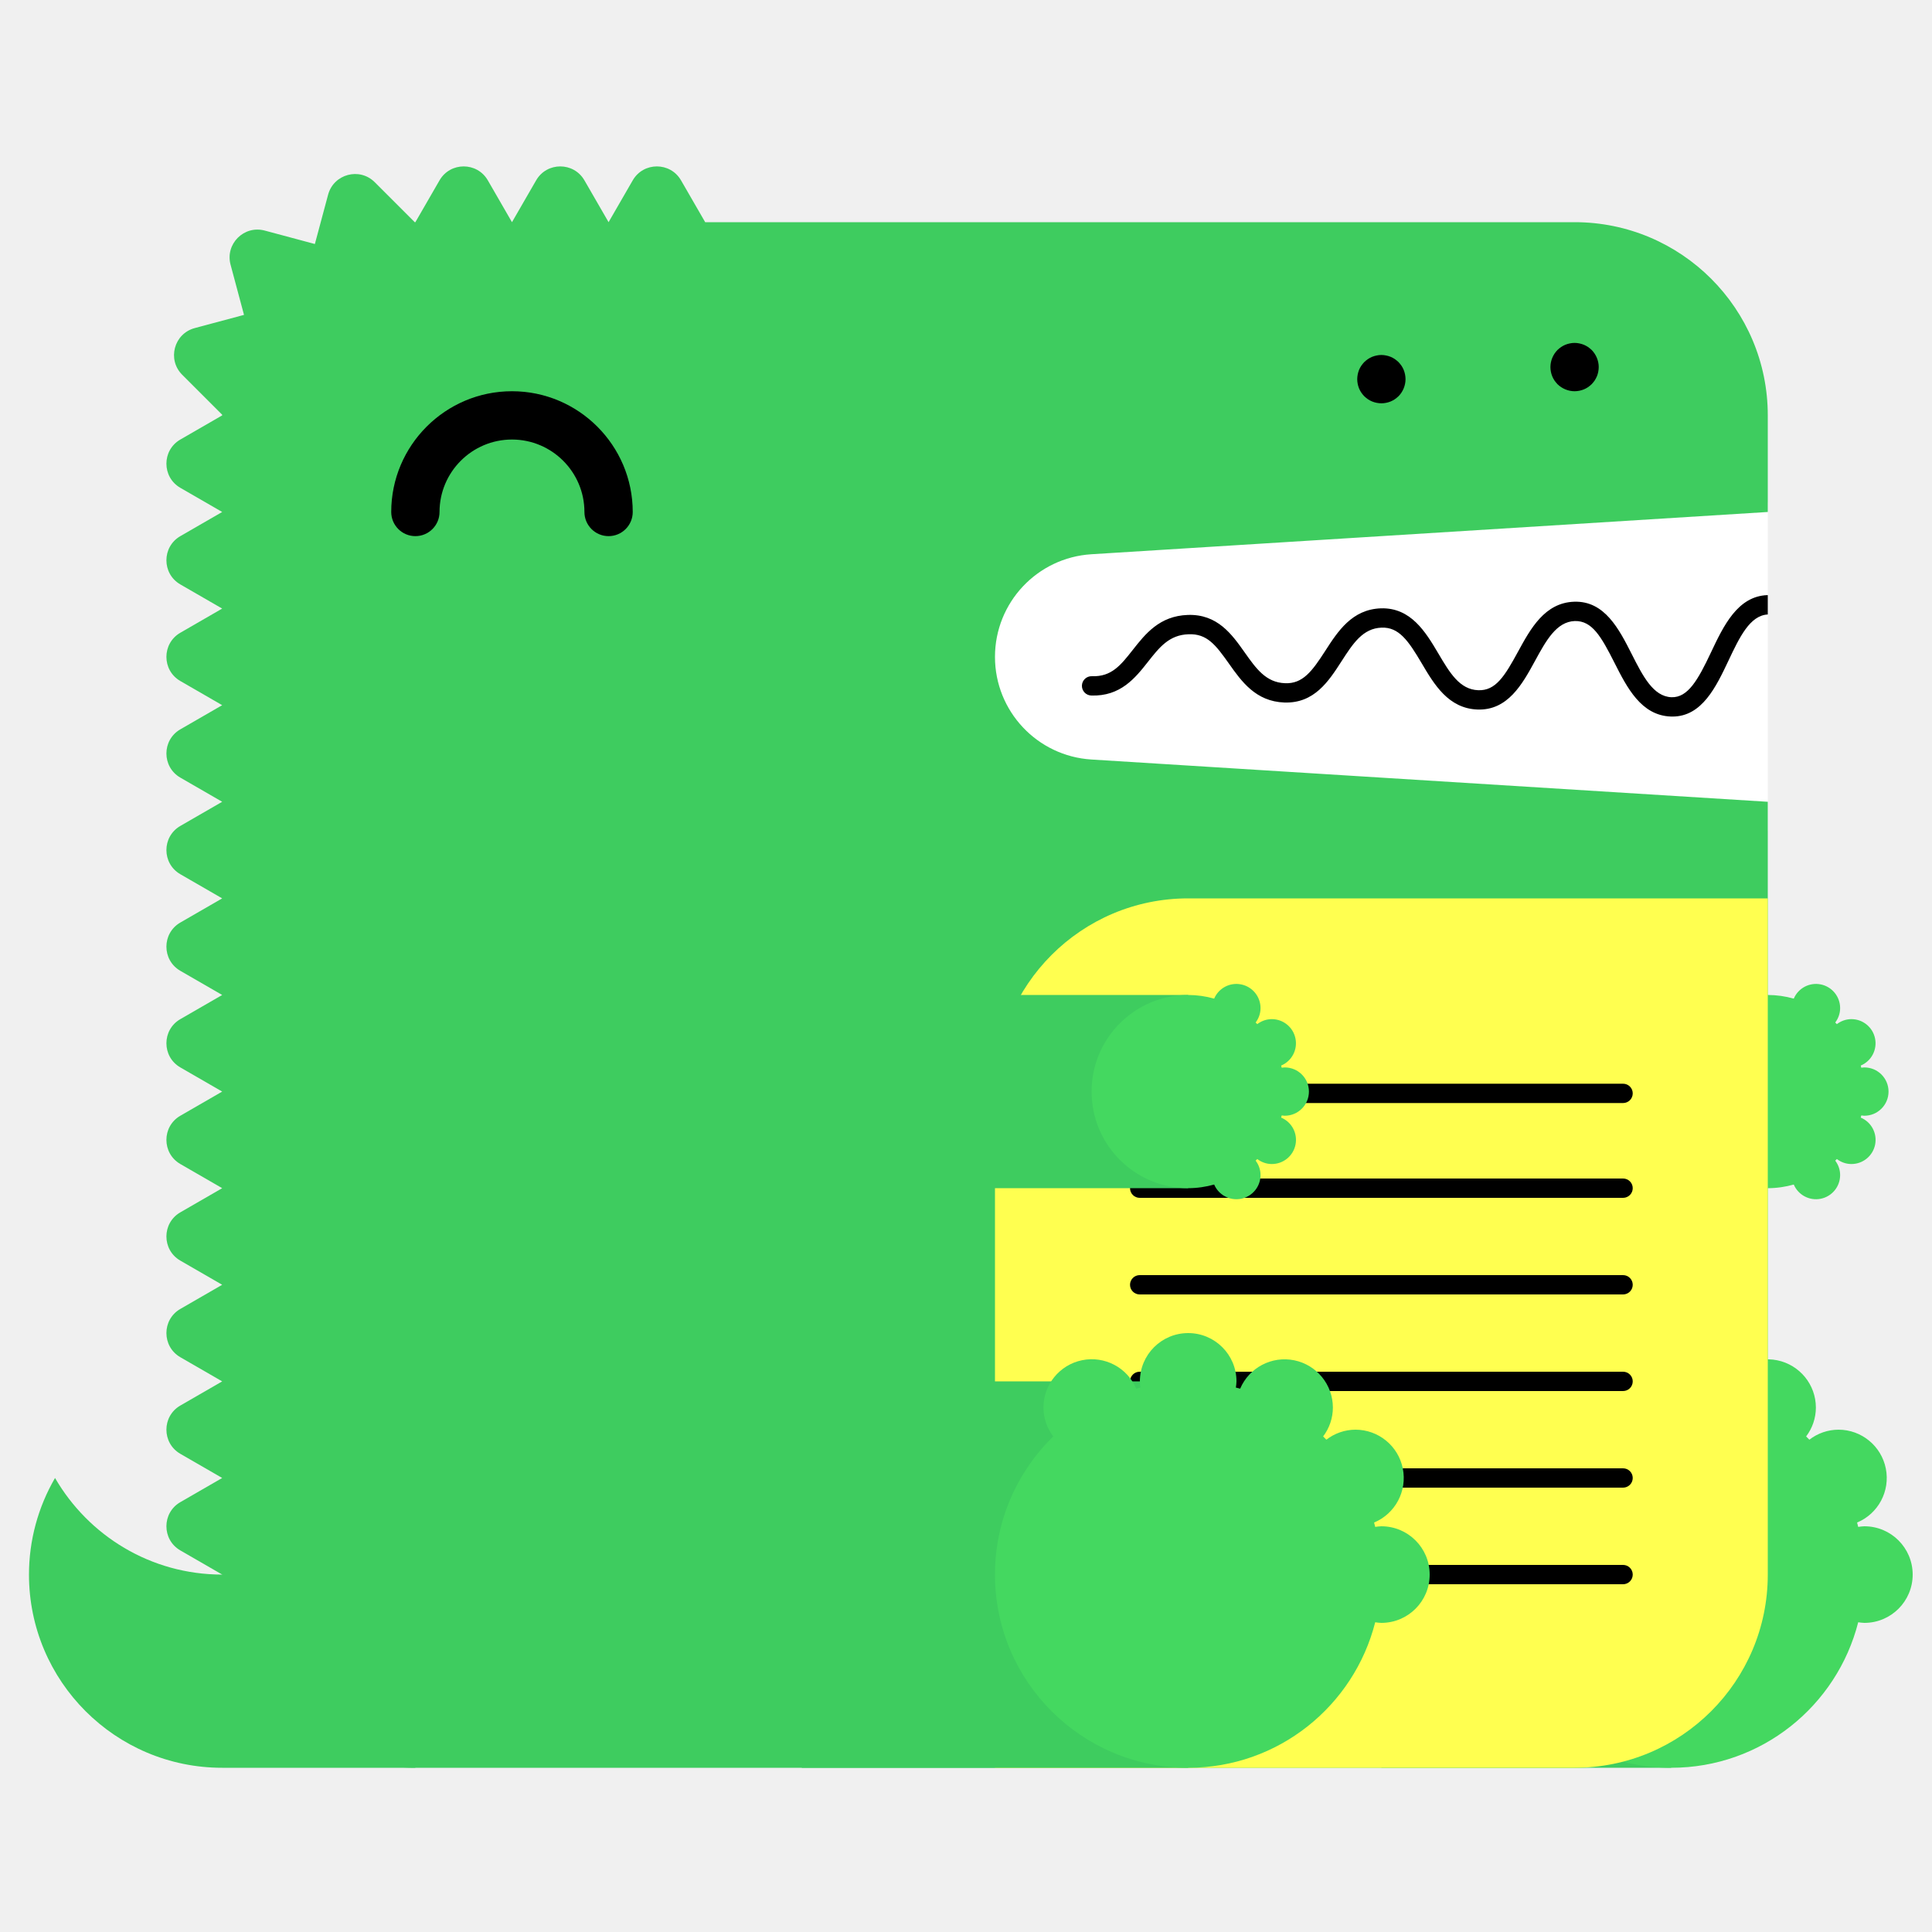
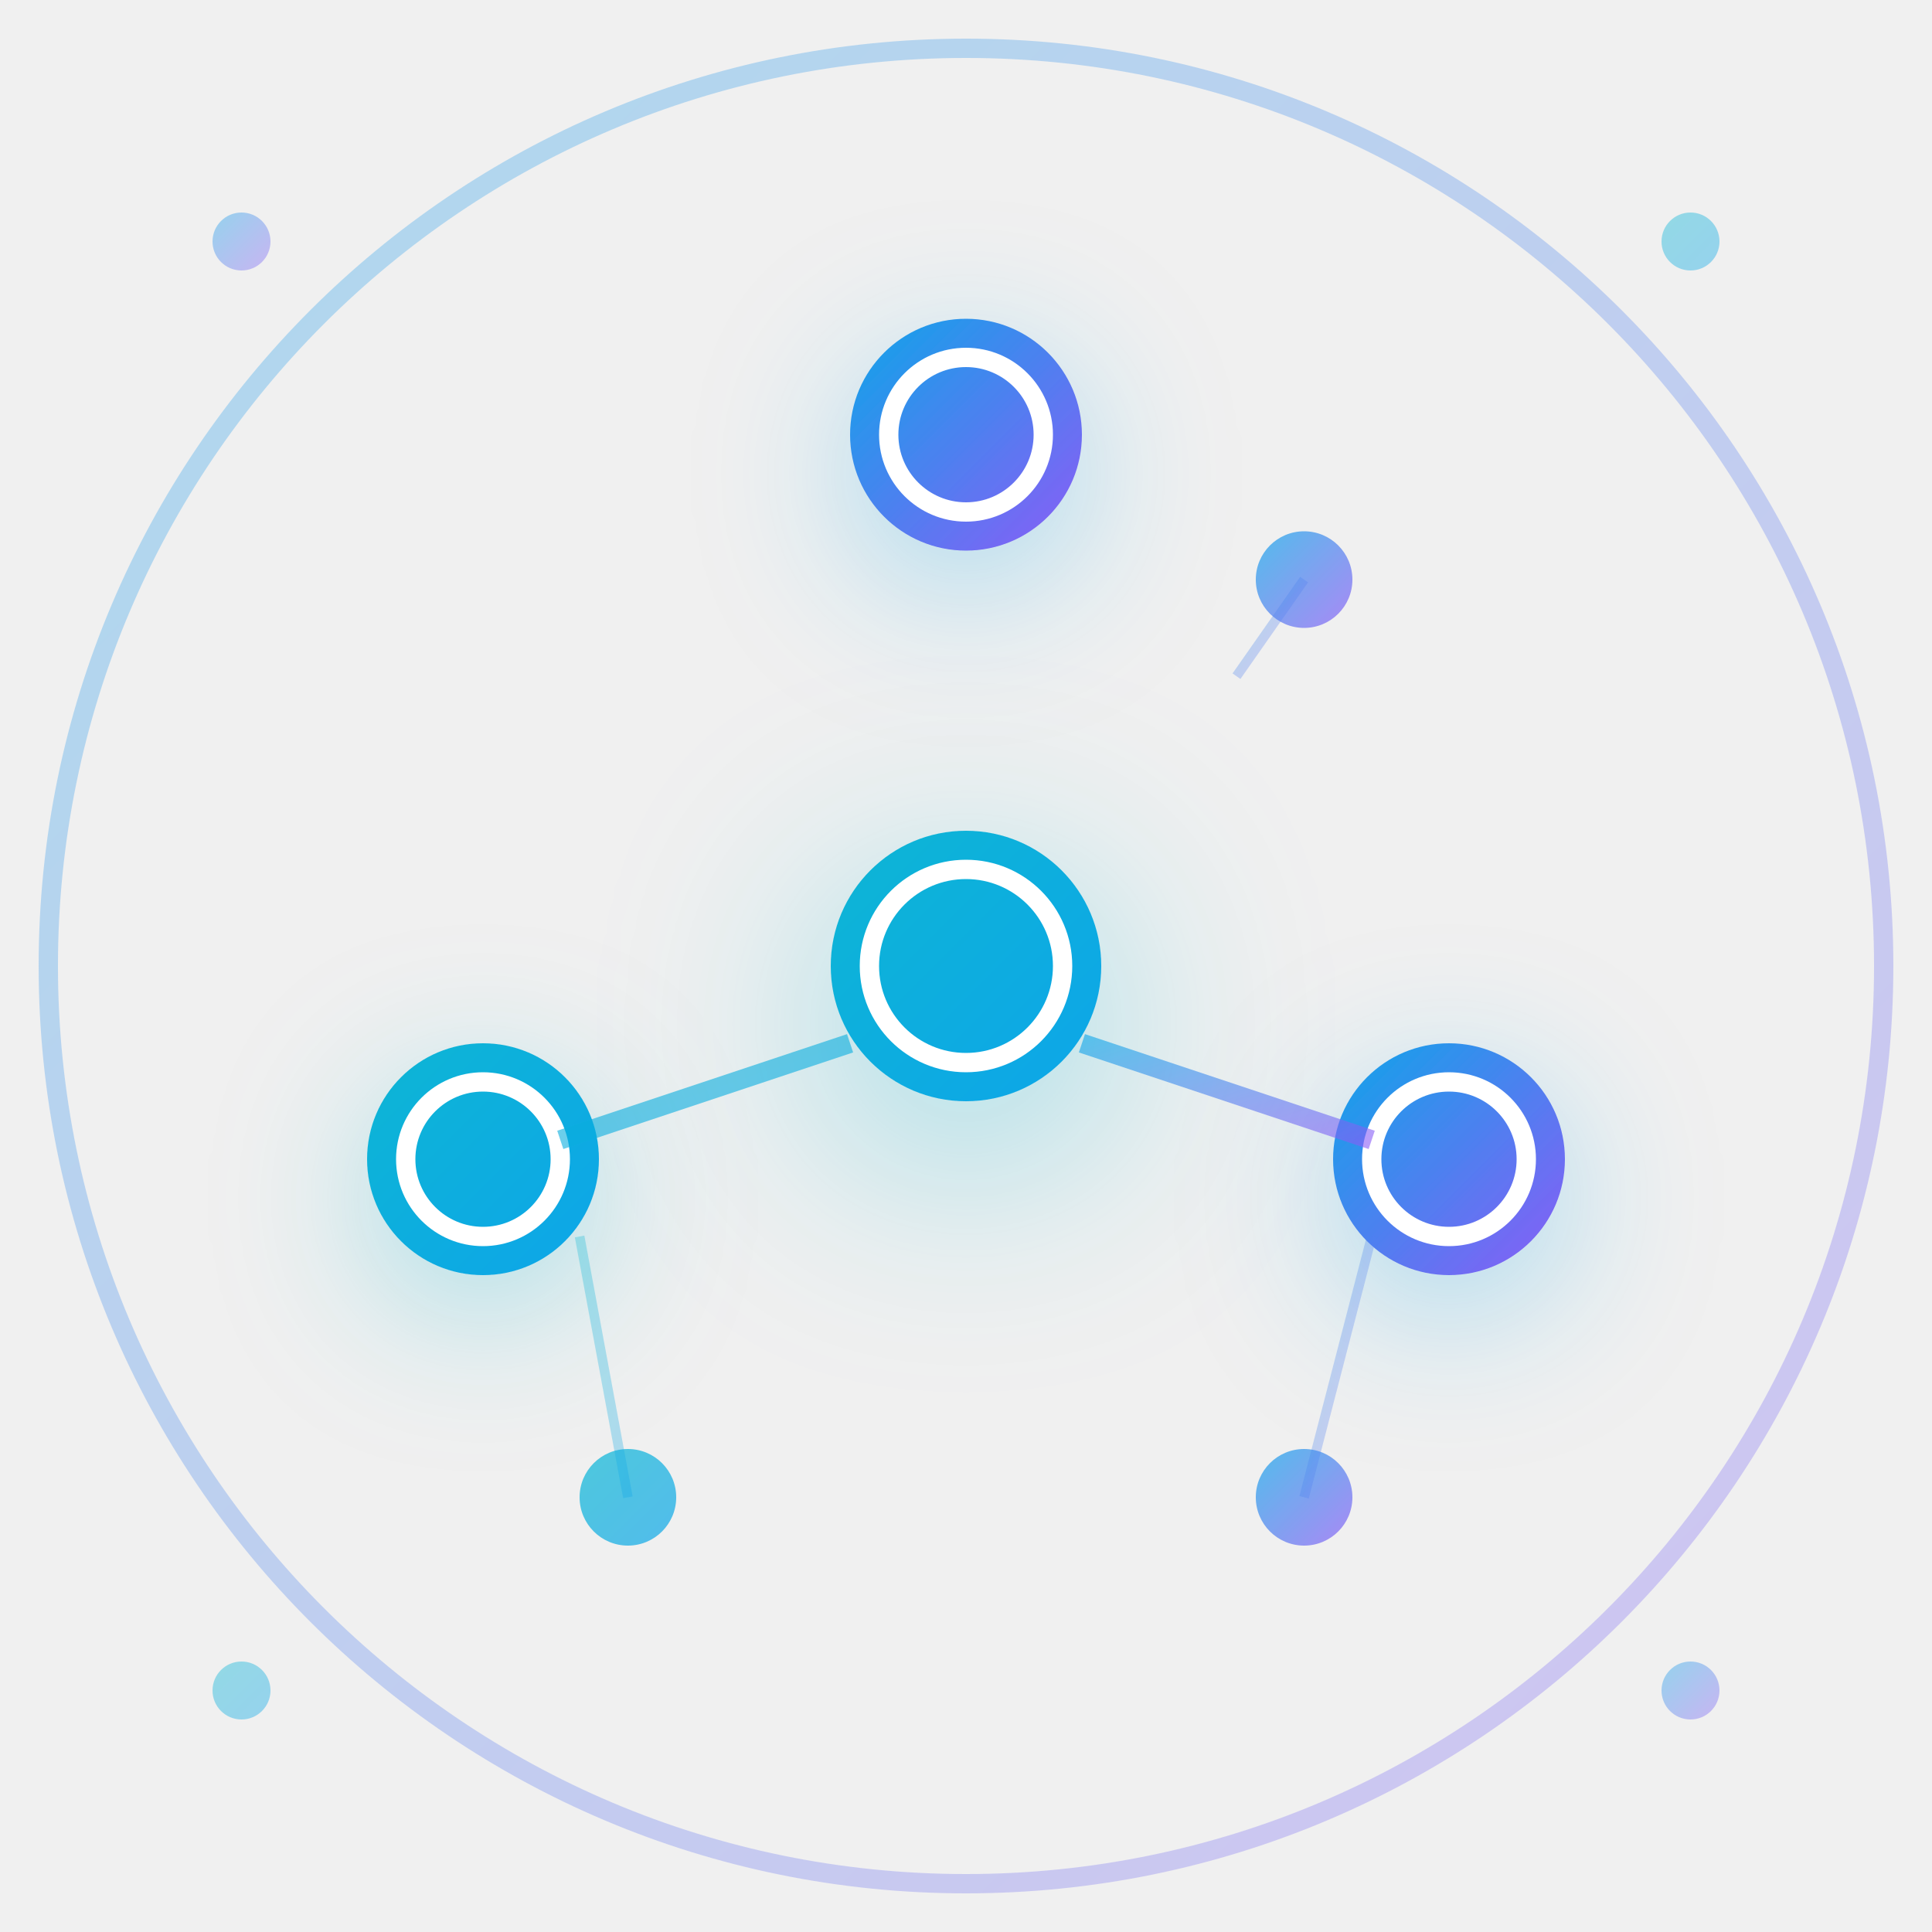
<svg xmlns="http://www.w3.org/2000/svg" width="200" height="200" viewBox="0 0 200 200">
-   <g fill="none" fill-rule="evenodd">
-     <path fill="#FFF" d="M99 52h84v34H99z" />
-     <path d="M23 163c-7.398 0-13.843-4.027-17.303-10A19.886 19.886 0 0 0 3 163c0 11.046 8.954 20 20 20h20v-20H23z" fill="#3ECC5F" />
-     <path d="M112.98 57.376L183 53V43c0-11.046-8.954-20-20-20H73l-2.5-4.33c-1.112-1.925-3.889-1.925-5 0L63 23l-2.5-4.33c-1.111-1.925-3.889-1.925-5 0L53 23l-2.5-4.33c-1.111-1.925-3.889-1.925-5 0L43 23c-.022 0-.042.003-.065.003l-4.142-4.141c-1.57-1.571-4.252-.853-4.828 1.294l-1.369 5.104-5.192-1.392c-2.148-.575-4.111 1.389-3.535 3.536l1.39 5.193-5.102 1.367c-2.148.576-2.867 3.259-1.296 4.83l4.142 4.142c0 .021-.003.042-.003.064l-4.33 2.5c-1.925 1.111-1.925 3.889 0 5L23 53l-4.33 2.5c-1.925 1.111-1.925 3.889 0 5L23 63l-4.33 2.5c-1.925 1.111-1.925 3.889 0 5L23 73l-4.33 2.5c-1.925 1.111-1.925 3.889 0 5L23 83l-4.33 2.5c-1.925 1.111-1.925 3.889 0 5L23 93l-4.33 2.5c-1.925 1.111-1.925 3.889 0 5L23 103l-4.33 2.5c-1.925 1.111-1.925 3.889 0 5L23 113l-4.33 2.5c-1.925 1.111-1.925 3.889 0 5L23 123l-4.33 2.5c-1.925 1.111-1.925 3.889 0 5L23 133l-4.33 2.5c-1.925 1.111-1.925 3.889 0 5L23 143l-4.33 2.5c-1.925 1.111-1.925 3.889 0 5L23 153l-4.33 2.5c-1.925 1.111-1.925 3.889 0 5L23 163c0 11.046 8.954 20 20 20h120c11.046 0 20-8.954 20-20V83l-70.02-4.376A10.645 10.645 0 0 1 103 68c0-5.621 4.37-10.273 9.98-10.624" fill="#3ECC5F" />
-     <path fill="#3ECC5F" d="M143 183h30v-40h-30z" />
-     <path d="M193 158c-.219 0-.428.037-.639.064-.038-.15-.074-.301-.116-.451A5 5 0 0 0 190.32 148a4.96 4.96 0 0 0-3.016 1.036 26.531 26.531 0 0 0-.335-.336 4.955 4.955 0 0 0 1.011-2.987 5 5 0 0 0-9.599-1.959c-.148-.042-.297-.077-.445-.115.027-.211.064-.42.064-.639a5 5 0 0 0-5-5 5 5 0 0 0-5 5c0 .219.037.428.064.639-.148.038-.297.073-.445.115a4.998 4.998 0 0 0-9.599 1.959c0 1.125.384 2.151 1.011 2.987-3.717 3.632-6.031 8.693-6.031 14.3 0 11.046 8.954 20 20 20 9.339 0 17.16-6.41 19.361-15.064.211.027.42.064.639.064a5 5 0 0 0 5-5 5 5 0 0 0-5-5" fill="#44D860" />
-     <path fill="#3ECC5F" d="M153 123h30v-20h-30z" />
-     <path d="M193 115.5a2.5 2.5 0 1 0 0-5c-.109 0-.214.019-.319.032-.02-.075-.037-.15-.058-.225a2.501 2.501 0 0 0-.963-4.807c-.569 0-1.088.197-1.508.518a6.653 6.653 0 0 0-.168-.168c.314-.417.506-.931.506-1.494a2.5 2.5 0 0 0-4.8-.979A9.987 9.987 0 0 0 183 103c-5.522 0-10 4.478-10 10s4.478 10 10 10c.934 0 1.833-.138 2.69-.377a2.5 2.5 0 0 0 4.8-.979c0-.563-.192-1.077-.506-1.494.057-.055.113-.111.168-.168.42.321.939.518 1.508.518a2.5 2.5 0 0 0 .963-4.807c.021-.074.038-.15.058-.225.105.013.21.032.319.032" fill="#44D860" />
-     <path d="M63 55.5a2.5 2.5 0 0 1-2.5-2.5c0-4.136-3.364-7.5-7.5-7.5s-7.5 3.364-7.5 7.5a2.5 2.5 0 1 1-5 0c0-6.893 5.607-12.5 12.5-12.5S65.5 46.107 65.5 53a2.5 2.5 0 0 1-2.5 2.5" fill="#000" />
-     <path d="M103 183h60c11.046 0 20-8.954 20-20V93h-60c-11.046 0-20 8.954-20 20v70z" fill="#FFFF50" />
-     <path d="M168.02 124h-50.04a1 1 0 1 1 0-2h50.04a1 1 0 1 1 0 2m0 20h-50.04a1 1 0 1 1 0-2h50.04a1 1 0 1 1 0 2m0 20h-50.04a1 1 0 1 1 0-2h50.04a1 1 0 1 1 0 2m0-49.814h-50.04a1 1 0 1 1 0-2h50.04a1 1 0 1 1 0 2m0 19.814h-50.04a1 1 0 1 1 0-2h50.04a1 1 0 1 1 0 2m0 20h-50.04a1 1 0 1 1 0-2h50.04a1 1 0 1 1 0 2M183 61.611c-.012 0-.022-.006-.034-.005-3.09.105-4.552 3.196-5.842 5.923-1.346 2.85-2.387 4.703-4.093 4.647-1.889-.068-2.969-2.202-4.113-4.46-1.314-2.594-2.814-5.536-5.963-5.426-3.046.104-4.513 2.794-5.807 5.167-1.377 2.528-2.314 4.065-4.121 3.994-1.927-.07-2.951-1.805-4.136-3.813-1.321-2.236-2.848-4.75-5.936-4.664-2.994.103-4.465 2.385-5.763 4.4-1.373 2.13-2.335 3.428-4.165 3.351-1.973-.07-2.992-1.51-4.171-3.177-1.324-1.873-2.816-3.993-5.895-3.89-2.928.1-4.399 1.97-5.696 3.618-1.232 1.564-2.194 2.802-4.229 2.724a1 1 0 0 0-.072 2c3.017.101 4.545-1.8 5.872-3.487 1.177-1.496 2.193-2.787 4.193-2.855 1.926-.082 2.829 1.115 4.195 3.045 1.297 1.834 2.769 3.914 5.731 4.021 3.103.104 4.596-2.215 5.918-4.267 1.182-1.834 2.202-3.417 4.15-3.484 1.793-.067 2.769 1.35 4.145 3.681 1.297 2.197 2.766 4.686 5.787 4.796 3.125.108 4.634-2.62 5.949-5.035 1.139-2.088 2.214-4.06 4.119-4.126 1.793-.042 2.728 1.595 4.111 4.33 1.292 2.553 2.757 5.445 5.825 5.556l.169.003c3.064 0 4.518-3.075 5.805-5.794 1.139-2.41 2.217-4.68 4.067-4.773v-2z" fill="#000" />
-     <path fill="#3ECC5F" d="M83 183h40v-40H83z" />
-     <path d="M143 158c-.219 0-.428.037-.639.064-.038-.15-.074-.301-.116-.451A5 5 0 0 0 140.32 148a4.96 4.96 0 0 0-3.016 1.036 26.531 26.531 0 0 0-.335-.336 4.955 4.955 0 0 0 1.011-2.987 5 5 0 0 0-9.599-1.959c-.148-.042-.297-.077-.445-.115.027-.211.064-.42.064-.639a5 5 0 0 0-5-5 5 5 0 0 0-5 5c0 .219.037.428.064.639-.148.038-.297.073-.445.115a4.998 4.998 0 0 0-9.599 1.959c0 1.125.384 2.151 1.011 2.987-3.717 3.632-6.031 8.693-6.031 14.3 0 11.046 8.954 20 20 20 9.339 0 17.16-6.41 19.361-15.064.211.027.42.064.639.064a5 5 0 0 0 5-5 5 5 0 0 0-5-5" fill="#44D860" />
-     <path fill="#3ECC5F" d="M83 123h40v-20H83z" />
-     <path d="M133 115.5a2.5 2.5 0 1 0 0-5c-.109 0-.214.019-.319.032-.02-.075-.037-.15-.058-.225a2.501 2.501 0 0 0-.963-4.807c-.569 0-1.088.197-1.508.518a6.653 6.653 0 0 0-.168-.168c.314-.417.506-.931.506-1.494a2.5 2.5 0 0 0-4.8-.979A9.987 9.987 0 0 0 123 103c-5.522 0-10 4.478-10 10s4.478 10 10 10c.934 0 1.833-.138 2.69-.377a2.5 2.5 0 0 0 4.8-.979c0-.563-.192-1.077-.506-1.494.057-.055.113-.111.168-.168.42.321.939.518 1.508.518a2.5 2.5 0 0 0 .963-4.807c.021-.074.038-.15.058-.225.105.013.21.032.319.032" fill="#44D860" />
-     <path d="M143 41.75c-.16 0-.33-.02-.49-.05a2.52 2.52 0 0 1-.47-.14c-.15-.06-.29-.14-.431-.23-.13-.09-.259-.2-.38-.31-.109-.12-.219-.24-.309-.38s-.17-.28-.231-.43a2.619 2.619 0 0 1-.189-.96c0-.16.02-.33.05-.49.03-.16.08-.31.139-.47.061-.15.141-.29.231-.43.09-.13.2-.26.309-.38.121-.11.25-.22.38-.31.141-.09.281-.17.431-.23.149-.06.31-.11.47-.14.32-.07.65-.07.98 0 .159.03.32.08.47.14.149.06.29.14.43.23.13.09.259.2.38.31.11.12.22.25.31.38.09.14.17.28.23.43.06.16.11.31.14.47.029.16.05.33.05.49 0 .66-.271 1.31-.73 1.77-.121.11-.25.22-.38.31-.14.09-.281.17-.43.23a2.565 2.565 0 0 1-.96.19m20-1.25c-.66 0-1.3-.27-1.771-.73a3.802 3.802 0 0 1-.309-.38c-.09-.14-.17-.28-.231-.43a2.619 2.619 0 0 1-.189-.96c0-.66.27-1.3.729-1.77.121-.11.25-.22.38-.31.141-.09.281-.17.431-.23.149-.06.31-.11.47-.14.32-.07.66-.07.98 0 .159.03.32.08.47.14.149.06.29.14.43.23.13.09.259.2.38.31.459.47.73 1.11.73 1.77 0 .16-.021.33-.05.49-.03.16-.08.32-.14.47-.07.15-.14.29-.23.43-.09.13-.2.26-.31.38-.121.11-.25.22-.38.31-.14.09-.281.17-.43.23a2.565 2.565 0 0 1-.96.19" fill="#000" />
-   </g>
+   <defs>
+     <linearGradient id="logoGradient" x1="0%" y1="0%" x2="100%" y2="100%">
+       <stop offset="0%" style="stop-color:#0ea5e9;stop-opacity:1" />
+       <stop offset="100%" style="stop-color:#8b5cf6;stop-opacity:1" />
+     </linearGradient>
+     <linearGradient id="accentGradient" x1="0%" y1="0%" x2="100%" y2="100%">
+       <stop offset="0%" style="stop-color:#06b6d4;stop-opacity:1" />
+       <stop offset="100%" style="stop-color:#0ea5e9;stop-opacity:1" />
+     </linearGradient>
+   </defs>
+   <circle cx="100" cy="100" r="95" fill="none" stroke="url(#logoGradient)" stroke-width="2" opacity="0.3" />
+   <circle cx="100" cy="45" r="12" fill="url(#logoGradient)" filter="drop-shadow(0 4px 8px rgba(14, 165, 233, 0.3))" />
+   <circle cx="100" cy="45" r="8" fill="none" stroke="white" stroke-width="2" />
+   <circle cx="50" cy="120" r="12" fill="url(#accentGradient)" filter="drop-shadow(0 4px 8px rgba(6, 182, 212, 0.3))" />
+   <circle cx="50" cy="120" r="8" fill="none" stroke="white" stroke-width="2" />
+   <circle cx="150" cy="120" r="12" fill="url(#logoGradient)" filter="drop-shadow(0 4px 8px rgba(14, 165, 233, 0.3))" />
+   <circle cx="150" cy="120" r="8" fill="none" stroke="white" stroke-width="2" />
+   <circle cx="100" cy="100" r="14" fill="url(#accentGradient)" filter="drop-shadow(0 6px 12px rgba(6, 182, 212, 0.4))" />
+   <circle cx="100" cy="100" r="10" fill="none" stroke="white" stroke-width="2" />
+   <line x1="100" y1="57" x2="100" y2="86" stroke="url(#logoGradient)" stroke-width="2" opacity="0.6" />
+   <line x1="88" y1="108" x2="58" y2="118" stroke="url(#accentGradient)" stroke-width="2" opacity="0.6" />
+   <line x1="112" y1="108" x2="142" y2="118" stroke="url(#logoGradient)" stroke-width="2" opacity="0.6" />
+   <line x1="62" y1="120" x2="138" y2="120" stroke="url(#logoGradient)" stroke-width="1.5" opacity="0.4" />
+   <circle cx="135" cy="60" r="5" fill="url(#logoGradient)" opacity="0.7" />
+   <line x1="128" y1="70" x2="135" y2="60" stroke="url(#logoGradient)" stroke-width="1" opacity="0.3" />
+   <circle cx="65" cy="155" r="5" fill="url(#accentGradient)" opacity="0.7" />
+   <line x1="60" y1="128" x2="65" y2="155" stroke="url(#accentGradient)" stroke-width="1" opacity="0.3" />
+   <circle cx="135" cy="155" r="5" fill="url(#logoGradient)" opacity="0.7" />
+   <line x1="142" y1="128" x2="135" y2="155" stroke="url(#logoGradient)" stroke-width="1" opacity="0.3" />
+   <circle cx="25" cy="25" r="3" fill="url(#logoGradient)" opacity="0.4" />
+   <circle cx="175" cy="25" r="3" fill="url(#accentGradient)" opacity="0.4" />
+   <circle cx="25" cy="175" r="3" fill="url(#accentGradient)" opacity="0.4" />
+   <circle cx="175" cy="175" r="3" fill="url(#logoGradient)" opacity="0.4" />
</svg>
